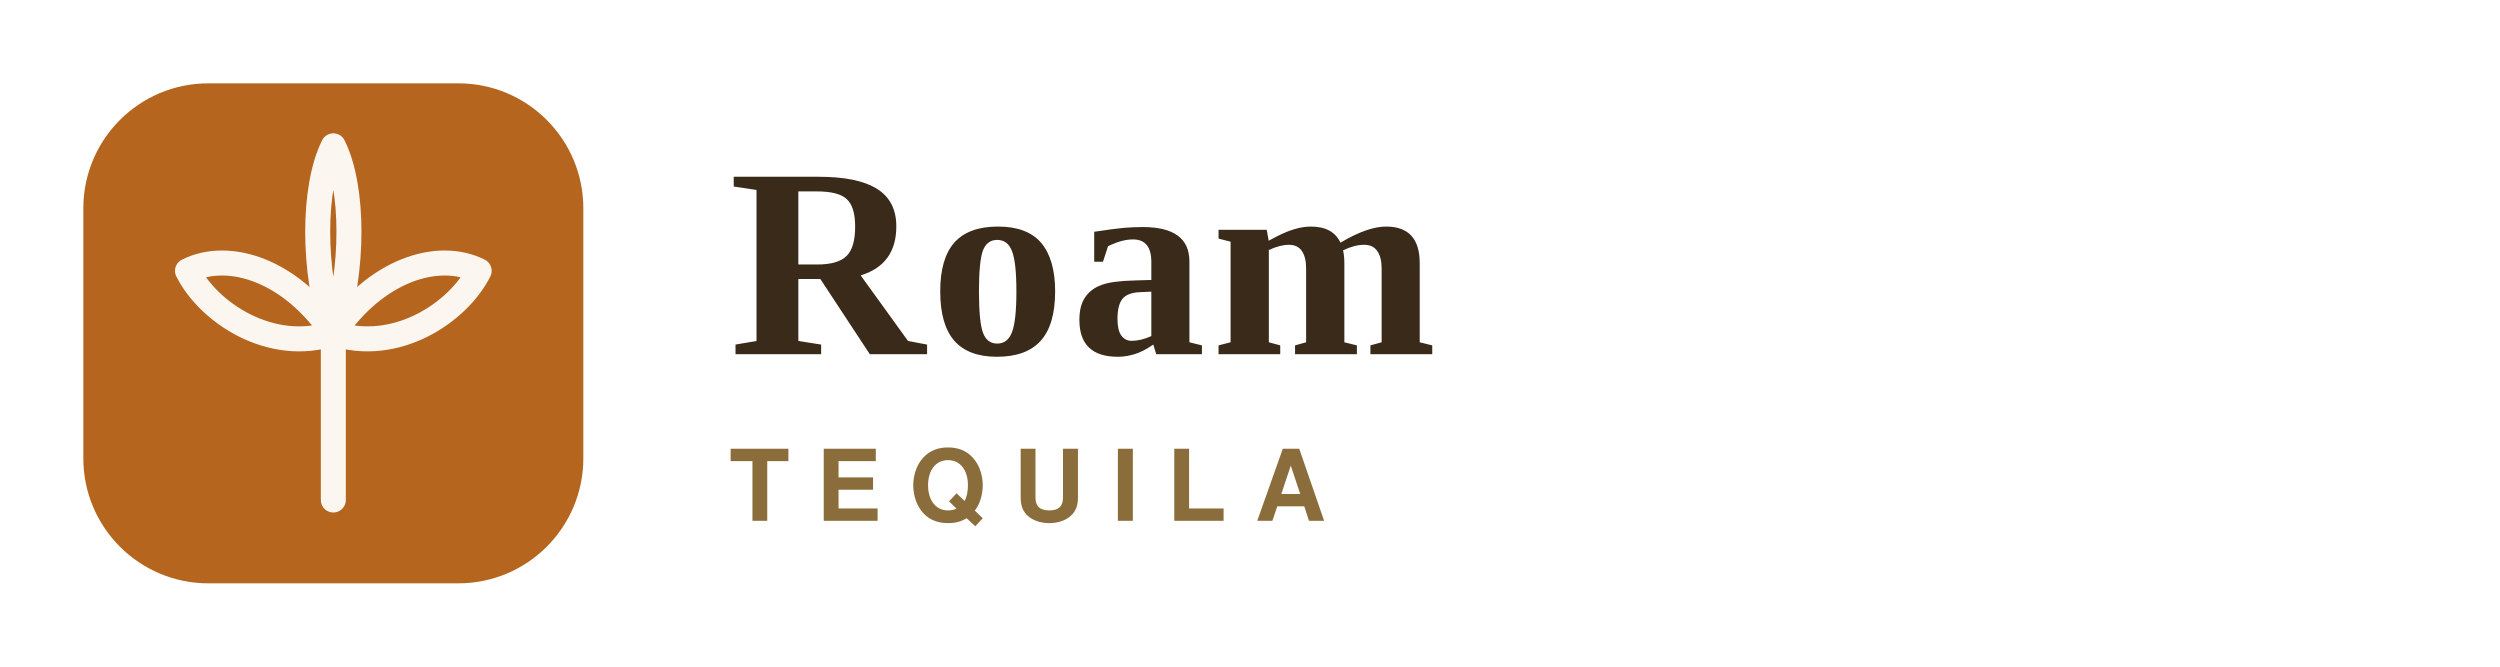
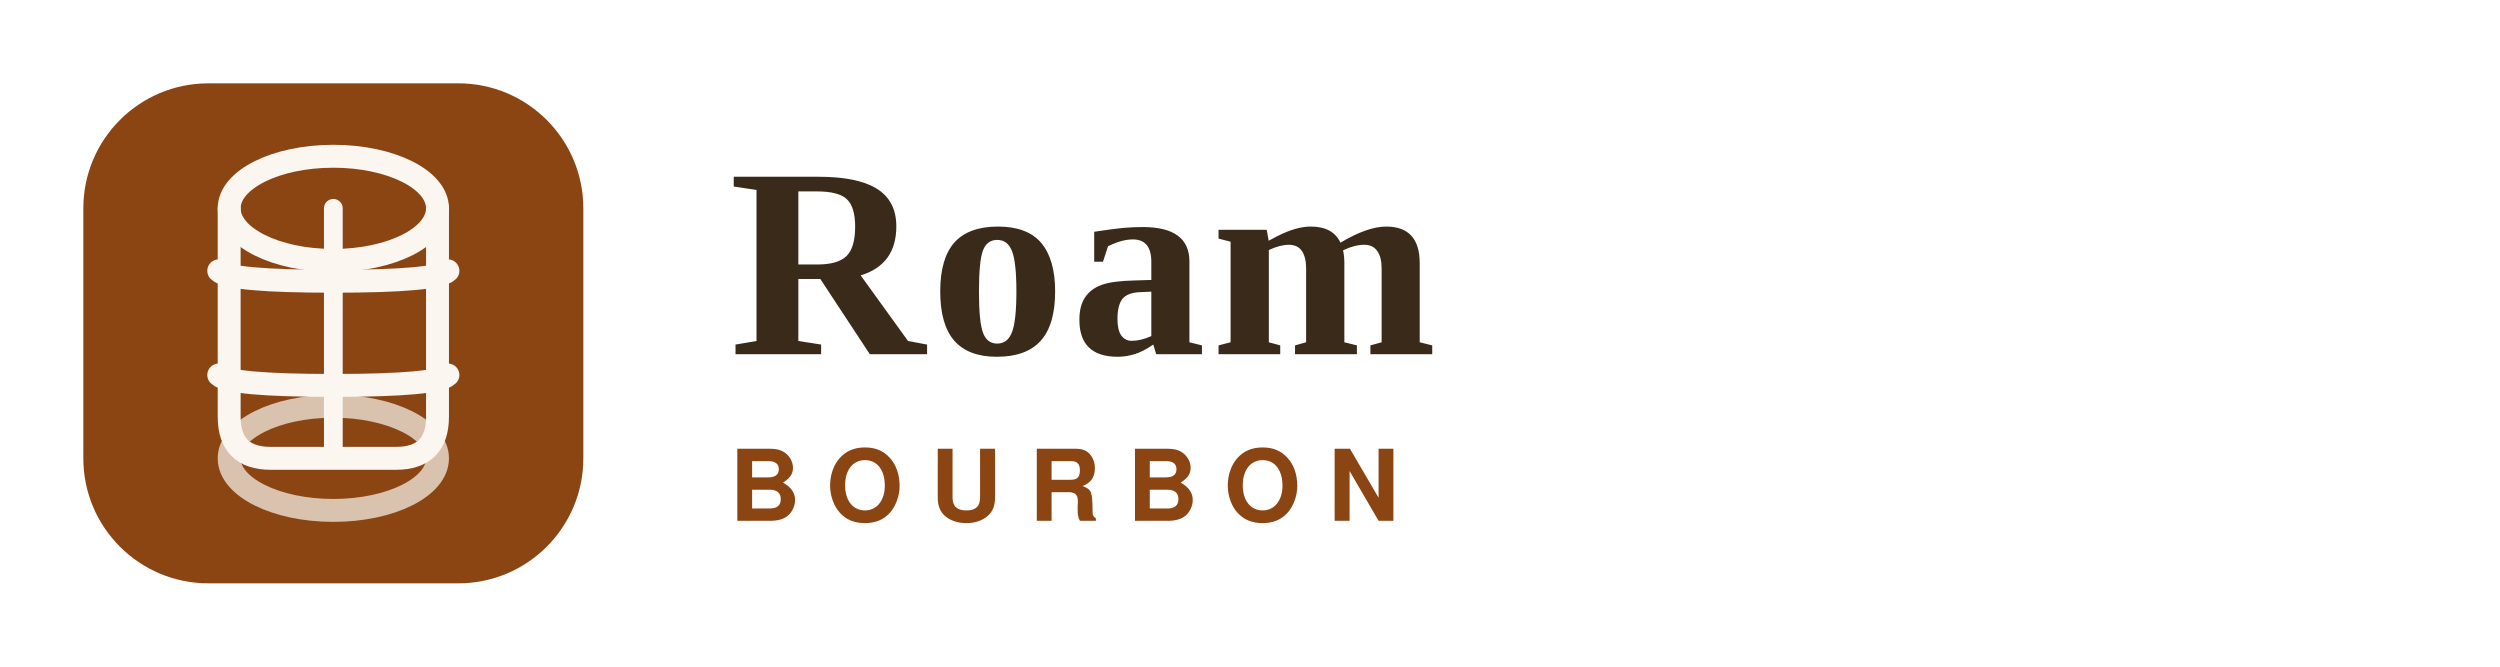
- <svg xmlns="http://www.w3.org/2000/svg" viewBox="0 0 240 64" role="img" aria-label="Tequila Roam">
-   <rect x="8" y="8" width="48" height="48" rx="12" fill="#B5651D" />
-   <g fill="none" stroke="#FBF7F0" stroke-width="2.4" stroke-linecap="round" stroke-linejoin="round" transform="translate(8,8)">
-     <path d="M24 40V24" />
-     <path d="M24 24c-4-6-10-8-14-6 2 4 8 8 14 6Z" />
-     <path d="M24 24c4-6 10-8 14-6-2 4-8 8-14 6Z" />
-     <path d="M24 24c-2-6-2-14 0-18 2 4 2 12 0 18Z" />
+ <svg xmlns="http://www.w3.org/2000/svg" viewBox="0 0 240 64" role="img" aria-label="Bourbon Roam">
+   <rect x="8" y="8" width="48" height="48" rx="12" fill="#8B4513" />
+   <g fill="none" stroke="#FBF7F0" stroke-width="2.2" stroke-linecap="round" stroke-linejoin="round" transform="translate(8,8)">
+     <ellipse cx="24" cy="12" rx="10" ry="5" />
+     <path d="M 14 12 L 14 32 Q 14 36 18 36 L 30 36 Q 34 36 34 32 L 34 12" />
+     <ellipse cx="24" cy="36" rx="10" ry="5" opacity="0.7" />
+     <path d="M 13 18 Q 14 19 24 19 Q 34 19 35 18" />
+     <path d="M 13 28 Q 14 29 24 29 Q 34 29 35 28" />
+     <line x1="24" y1="12" x2="24" y2="36" stroke-width="1.8" />
  </g>
  <text x="70" y="34" font-family="Georgia, 'Times New Roman', serif" font-size="26" font-weight="600" fill="#3A2A1A" letter-spacing="0.5">Roam</text>
-   <text x="70" y="50" font-family="-apple-system, Helvetica, Arial, sans-serif" font-size="9.5" font-weight="600" letter-spacing="2.6" fill="#8A6D3B">TEQUILA</text>
+   <text x="70" y="50" font-family="-apple-system, Helvetica, Arial, sans-serif" font-size="9.5" font-weight="600" letter-spacing="2.6" fill="#8B4513">BOURBON</text>
</svg>
